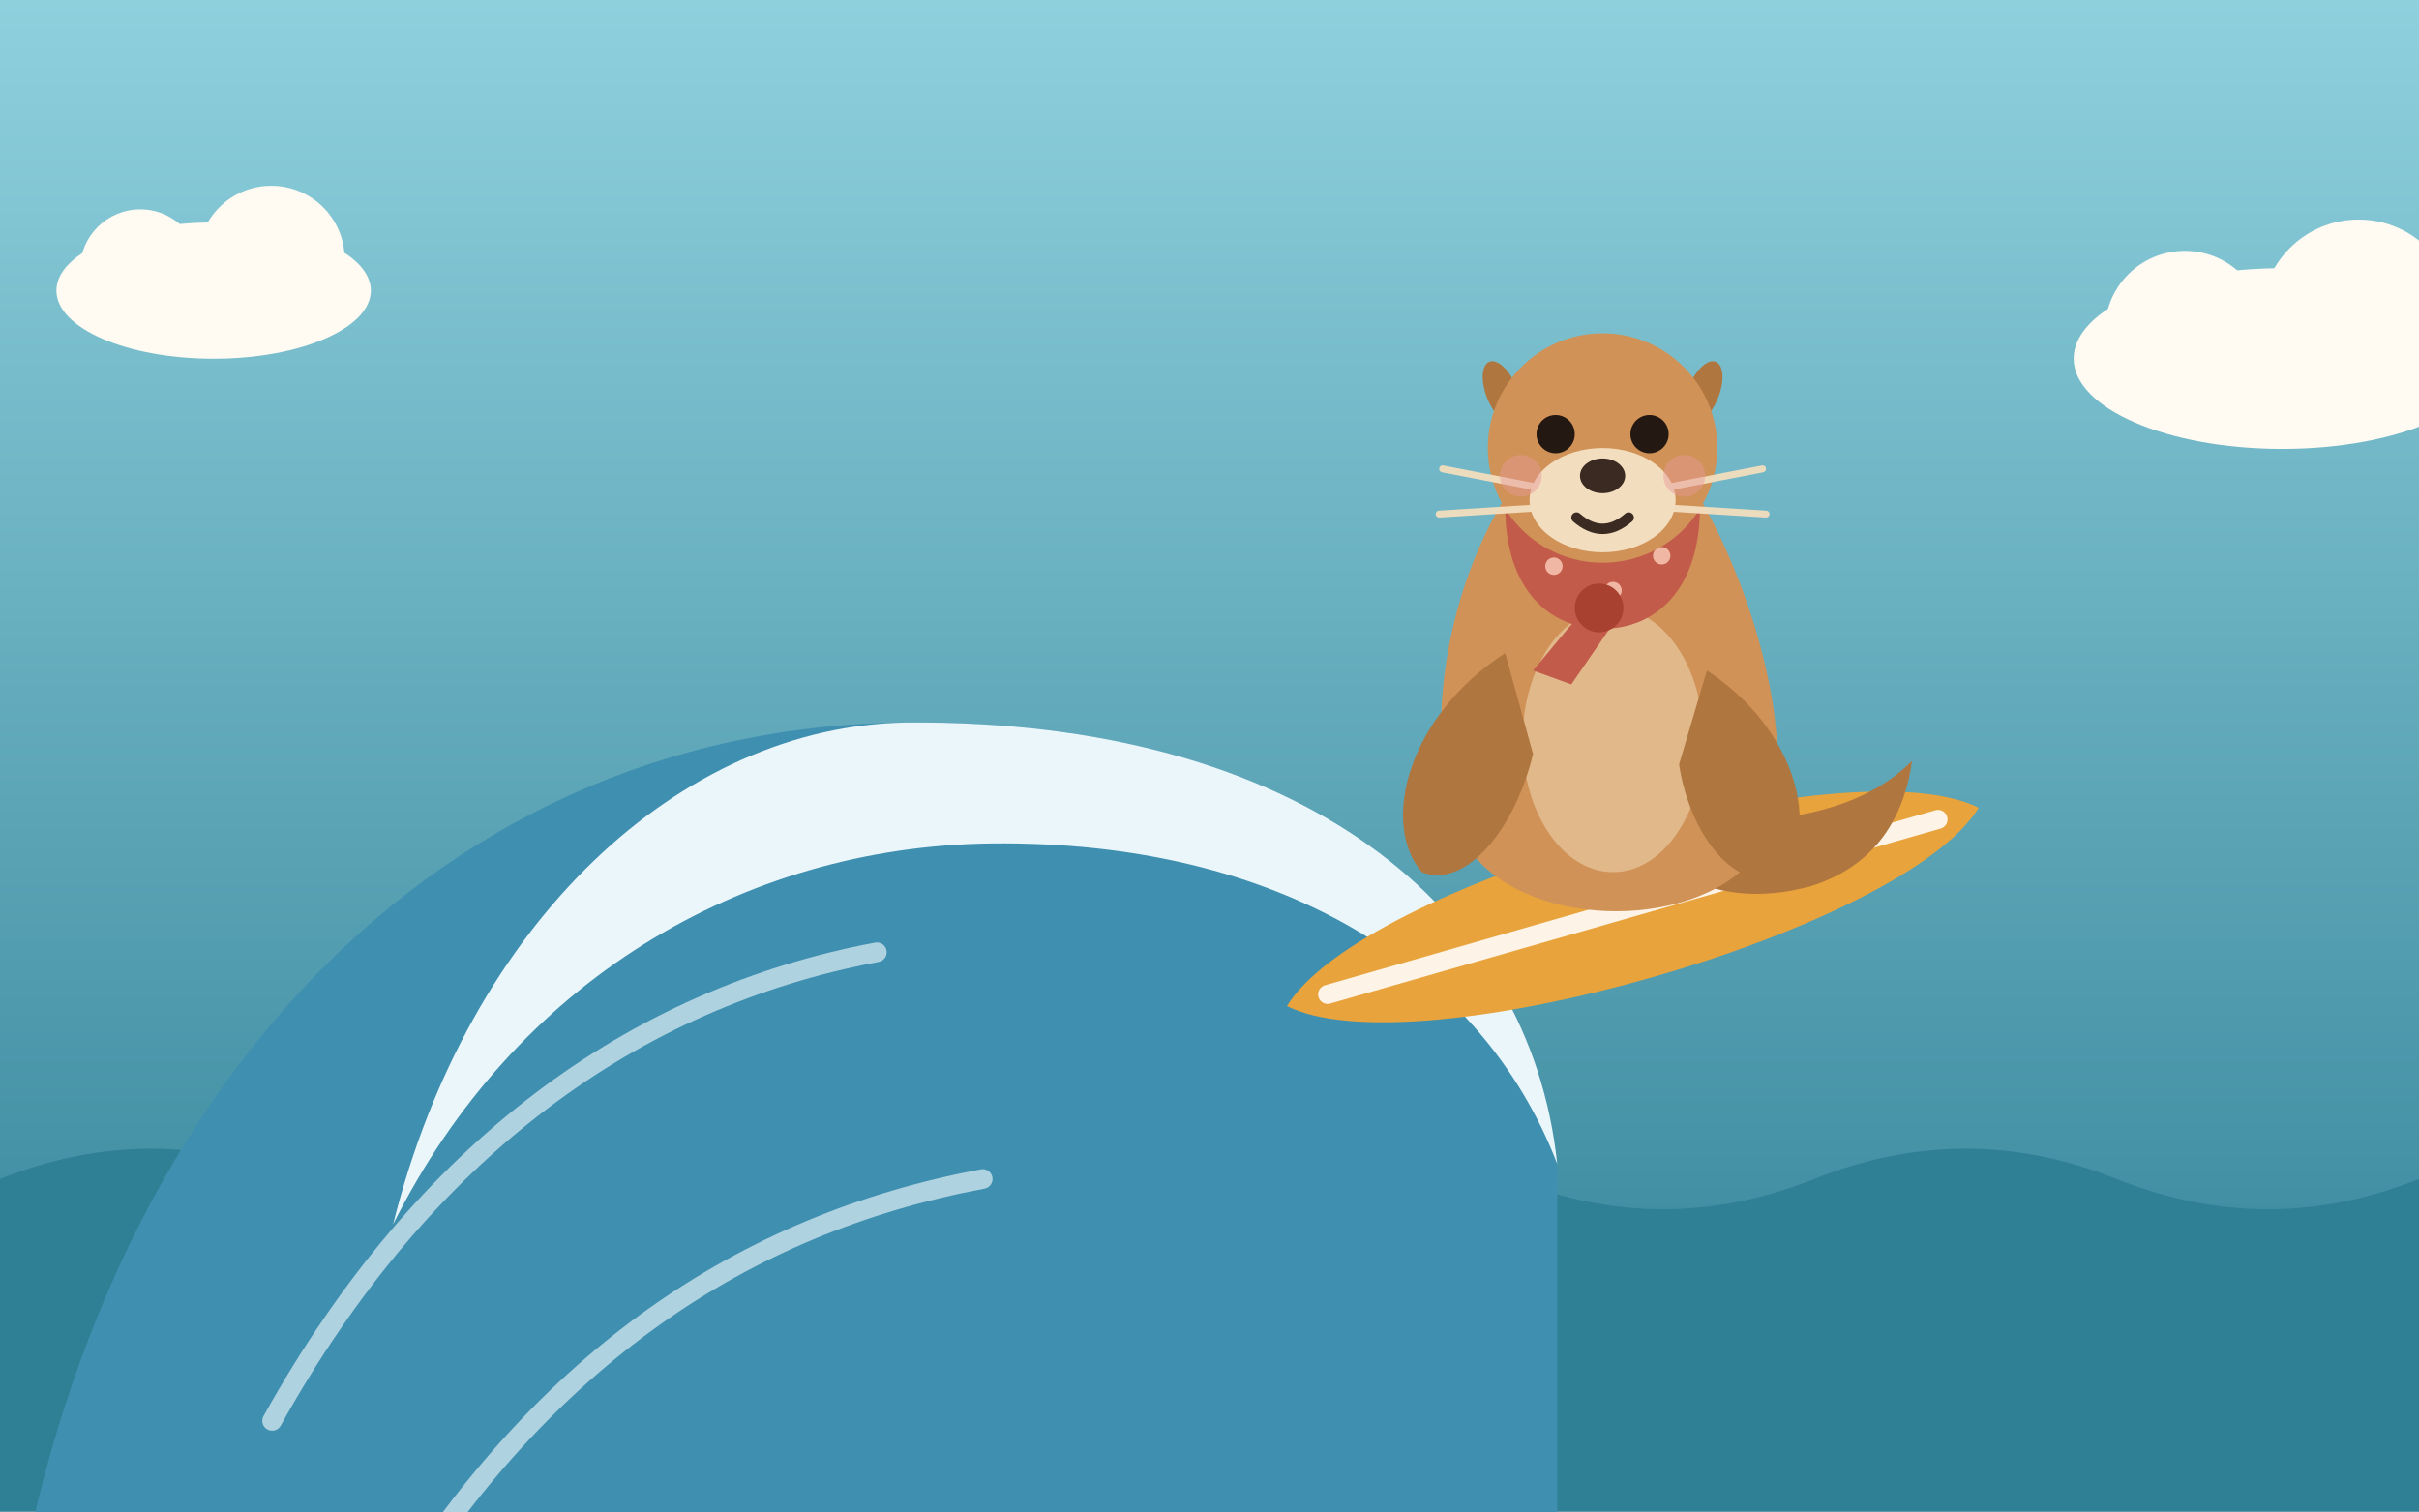
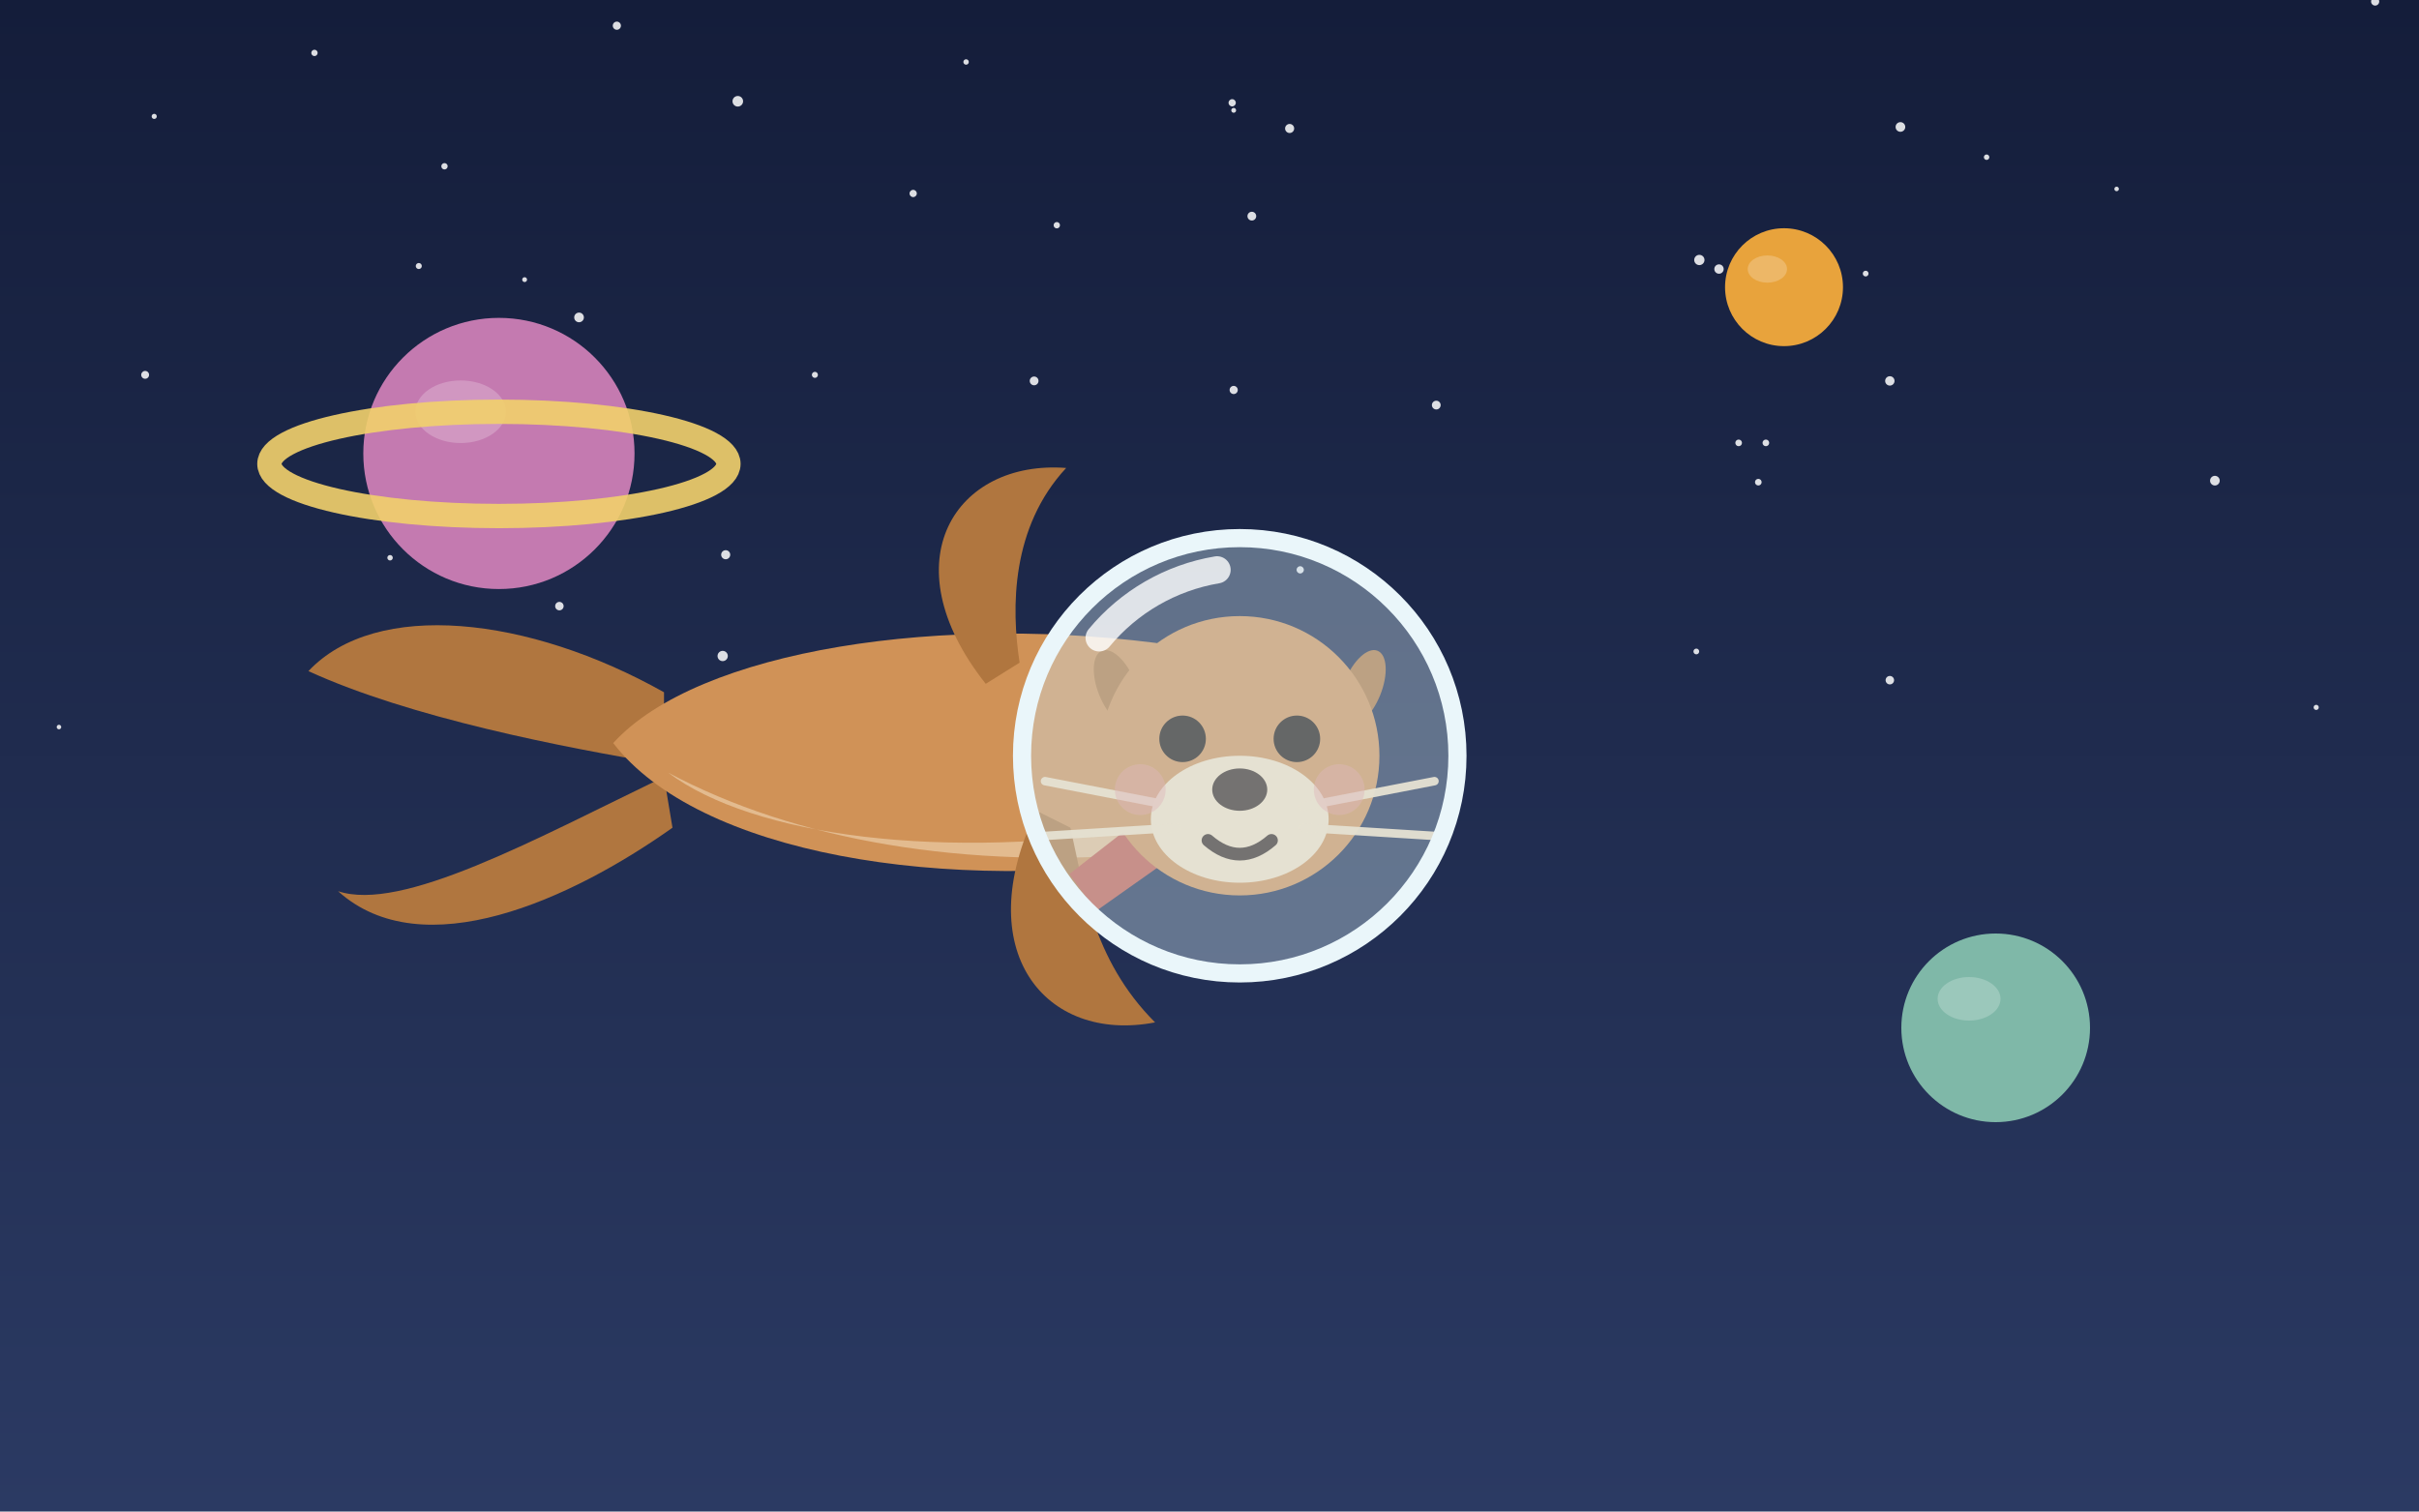
<svg xmlns="http://www.w3.org/2000/svg" viewBox="0 0 1600 1000" role="img">
  <defs>
    <linearGradient id="sky" x1="0" y1="0" x2="0" y2="1">
-       <stop offset="0" stop-color="#8fd0dd" />
-       <stop offset="1" stop-color="#2f7f95" />
+       <stop offset="0" stop-color="#141d3a" />
+       <stop offset="1" stop-color="#2b3a63" />
    </linearGradient>
    <radialGradient id="glow" cx="0.5" cy="0.5" r="0.5">
      <stop offset="0" stop-color="#ffe9b0" stop-opacity=".8" />
      <stop offset="1" stop-color="#ffe9b0" stop-opacity="0" />
    </radialGradient>
  </defs>
  <rect width="1600" height="1000" fill="url(#sky)" />
-   <g transform="translate(141.3011 192.2551) scale(0.8666193)" fill="#fffaf2">
-     <ellipse cx="0" cy="0" rx="120" ry="52" />
-     <circle cx="-56" cy="-16" r="46" />
-     <circle cx="44" cy="-24" r="56" />
+   <g fill="#fff" opacity=".85">
+     <circle cx="816" cy="258" r="2.7" />
+     <circle cx="1400" cy="125" r="1.5" />
+     <circle cx="828" cy="143" r="2.9" />
+     <circle cx="408" cy="17" r="2.7" />
+     <circle cx="370" cy="401" r="2.8" />
+     <circle cx="816" cy="73" r="1.6" />
+     <circle cx="1250" cy="252" r="3.1" />
+     <circle cx="39" cy="481" r="1.5" />
+     <circle cx="208" cy="35" r="2.1" />
+     <circle cx="1122" cy="431" r="1.9" />
+     <circle cx="586" cy="441" r="2.3" />
+     <circle cx="1124" cy="172" r="3.4" />
+     <circle cx="102" cy="77" r="1.7" />
+     <circle cx="478" cy="434" r="3.4" />
+     <circle cx="1250" cy="450" r="2.8" />
+     <circle cx="853" cy="85" r="3.0" />
+     <circle cx="294" cy="110" r="2.1" />
+     <circle cx="1465" cy="318" r="3.2" />
+     <circle cx="480" cy="367" r="3.0" />
+     <circle cx="277" cy="176" r="2.0" />
+     <circle cx="383" cy="210" r="3.2" />
+     <circle cx="699" cy="149" r="2.1" />
+     <circle cx="1257" cy="84" r="3.2" />
+     <circle cx="96" cy="248" r="2.6" />
+     <circle cx="1234" cy="181" r="1.9" />
+     <circle cx="1137" cy="178" r="3.1" />
+     <circle cx="815" cy="68" r="2.4" />
+     <circle cx="684" cy="252" r="2.9" />
+     <circle cx="1571" cy="1" r="2.7" />
+     <circle cx="258" cy="369" r="1.8" />
+     <circle cx="639" cy="41" r="1.8" />
+     <circle cx="1314" cy="104" r="1.8" />
+     <circle cx="539" cy="248" r="2.0" />
+     <circle cx="488" cy="67" r="3.5" />
+     <circle cx="604" cy="128" r="2.4" />
+     <circle cx="374" cy="271" r="2.5" />
+     <circle cx="296" cy="356" r="2.3" />
+     <circle cx="643" cy="411" r="2.9" />
+     <circle cx="1150" cy="293" r="2.2" />
+     <circle cx="336" cy="367" r="1.8" />
+     <circle cx="1532" cy="468" r="1.7" />
+     <circle cx="1168" cy="293" r="2.2" />
+     <circle cx="950" cy="268" r="2.9" />
+     <circle cx="860" cy="377" r="2.4" />
+     <circle cx="1163" cy="319" r="2.2" />
+     <circle cx="347" cy="185" r="1.6" />
  </g>
-   <g transform="translate(1509.496 237.2116) scale(1.149287)" fill="#fffaf2">
-     <ellipse cx="0" cy="0" rx="120" ry="52" />
-     <circle cx="-56" cy="-16" r="46" />
-     <circle cx="44" cy="-24" r="56" />
+   <g transform="translate(330 300) scale(1.15)">
+     <circle cx="0" cy="0" r="78" fill="#c47ab0" />
+     <ellipse cx="-22" cy="-24" rx="26" ry="18" fill="#ffffff" opacity=".22" />
+     <ellipse cx="0" cy="6" rx="132" ry="30" fill="none" stroke="#f2d06b" stroke-width="14" opacity=".9" />
  </g>
-   <path d="M0 780 q100 -40 200 0 t200 0 t200 0 t200 0 t200 0 t200 0 t200 0 t200 0 L1600 1000 L0 1000 Z" fill="#2f7f95" />
-   <g transform="translate(560 620) scale(1)">
-     <path d="M-560 520 C-520 120, -280 -140, 40 -142 C300 -144, 452 -20, 470 150 L470 520 Z" fill="#3f8fb0" />
-     <path d="M40 -142 C300 -144, 452 -20, 470 150 C420 20, 286 -64, 96 -62 C-70 -60, -220 30, -300 190            C-250 -10, -110 -140, 40 -142 Z" fill="#eaf6fa" />
-     <g stroke="#eaf6fa" stroke-width="13" fill="none" opacity=".65" stroke-linecap="round">
-       <path d="M-380 320 C-280 140, -140 40, 20 10" />
-       <path d="M-300 440 C-200 280, -70 190, 90 160" />
+   <g transform="translate(1320 680) scale(0.8)">
+     <circle cx="0" cy="0" r="78" fill="#7fb8a8" />
+     <ellipse cx="-22" cy="-24" rx="26" ry="18" fill="#ffffff" opacity=".22" />
+   </g>
+   <g transform="translate(1180 190) scale(0.5)">
+     <circle cx="0" cy="0" r="78" fill="#e8a33c" />
+     <ellipse cx="-22" cy="-24" rx="26" ry="18" fill="#ffffff" opacity=".22" />
+   </g>
+   <g transform="translate(820 500) scale(1.4 1.4)">
+     <path d="M-272 -30 C-336 -66, -408 -74, -440 -40 C-392 -18, -320 -4, -272 4 Z" fill="#b0763f" />
+     <path d="M-272 10 C-334 40, -396 74, -426 64 C-386 100, -316 68, -268 34 Z" fill="#b0763f" />
+     <path d="M-30 -52 C-140 -68, -256 -50, -296 -6 C-256 46, -140 66, -26 48 Z" fill="#d09257" />
+     <path d="M-40 34 C-140 50, -230 38, -270 8 C-210 40, -130 54, -40 46 Z" fill="#f2ddbe" opacity=".55" />
+     <path d="M-96 26 C-128 92, -92 136, -40 126 C-70 96, -74 60, -80 34 Z" fill="#b0763f" />
+     <path d="M-120 -34 C-166 -92, -134 -140, -82 -136 C-108 -108, -108 -70, -104 -44 Z" fill="#b0763f" />
+     <g transform="rotate(-14 -46 4)">
+       <path d="M-30 -44 C-58 -34, -60 44, -34 56 C-8 46, -8 -32, -30 -44 Z" fill="#c25b4a" />
+       <path d="M-56 30 L-92 46 L-84 66 L-48 52 Z" fill="#c25b4a" />
+       <circle cx="-46" cy="34" r="13" fill="#a8412f" />
    </g>
-   </g>
-   <g transform="translate(1080 600) rotate(-16) scale(1.4)">
-     <path d="M-170 0 C-120 -46, 120 -46, 170 0 C120 46, -120 46, -170 0 Z" fill="#e8a33c" />
-     <path d="M-150 0 L150 0" stroke="#fdf3e6" stroke-width="9" stroke-linecap="round" />
-   </g>
-   <g transform="translate(1060 296.4) scale(1.15 1.15)">
-     <path d="M46 214 q92 6 132 -34 q-8 56 -58 72 q-44 12 -78 -8 Z" fill="#b0763f" />
-     <path d="M-52 22 C-98 92, -104 190, -76 232 C-42 278, 58 278, 90 232 C116 188, 92 88, 52 22 Z" fill="#d09257" />
-     <ellipse cx="6" cy="168" rx="52" ry="76" fill="#f2ddbe" opacity=".5" />
-     <path d="M-56 118 C-112 154, -128 216, -104 244 C-78 254, -50 218, -40 176 Z" fill="#b0763f" />
-     <path d="M60 128 C112 162, 126 220, 102 246 C76 256, 50 222, 44 182 Z" fill="#b0763f" />
-     <path d="M-56 34 C-32 76, 32 76, 56 34 C56 82, 30 104, 0 104 C-30 104, -56 82, -56 34 Z" fill="#c25b4a" />
-     <g fill="#f0b8a4">
-       <circle cx="-28" cy="68" r="5" />
-       <circle cx="6" cy="82" r="5" />
-       <circle cx="34" cy="62" r="5" />
-     </g>
-     <path d="M-10 92 L-40 128 L-18 136 L4 104 Z" fill="#c25b4a" />
-     <circle cx="-2" cy="92" r="14" fill="#a8412f" />
    <ellipse cx="-58" cy="-32" rx="9" ry="19" transform="rotate(-22 -58 -32)" fill="#b0763f" />
    <ellipse cx="58" cy="-32" rx="9" ry="19" transform="rotate(22 58 -32)" fill="#b0763f" />
    <circle cx="0" cy="0" r="66" fill="#d09257" />
    <ellipse cx="0" cy="30" rx="42" ry="30" fill="#f2ddbe" />
    <g stroke="#f2ddbe" stroke-width="4" stroke-linecap="round" opacity=".95">
      <path d="M-30 24 L-92 12" />
      <path d="M-30 34 L-94 38" />
      <path d="M30 24 L92 12" />
      <path d="M30 34 L94 38" />
    </g>
    <ellipse cx="0" cy="16" rx="13" ry="10" fill="#3b2a22" />
    <path d="M-15 40 q15 13 30 0" stroke="#3b2a22" stroke-width="6" fill="none" stroke-linecap="round" />
    <circle cx="-27" cy="-8" r="11" fill="#241812" />
    <circle cx="27" cy="-8" r="11" fill="#241812" />
    <circle cx="-47" cy="16" r="12" fill="#e79a9a" opacity=".45" />
    <circle cx="47" cy="16" r="12" fill="#e79a9a" opacity=".45" />
  </g>
+   <g transform="translate(820 500) scale(1.5)">
+     <circle cx="0" cy="0" r="96" fill="#cfe8f2" opacity=".38" />
+     <circle cx="0" cy="0" r="96" fill="none" stroke="#eaf6fa" stroke-width="8" />
+     <path d="M-62 -52 a86 86 0 0 1 52 -30" stroke="#ffffff" stroke-width="12" fill="none" stroke-linecap="round" opacity=".8" />
+   </g>
</svg>
